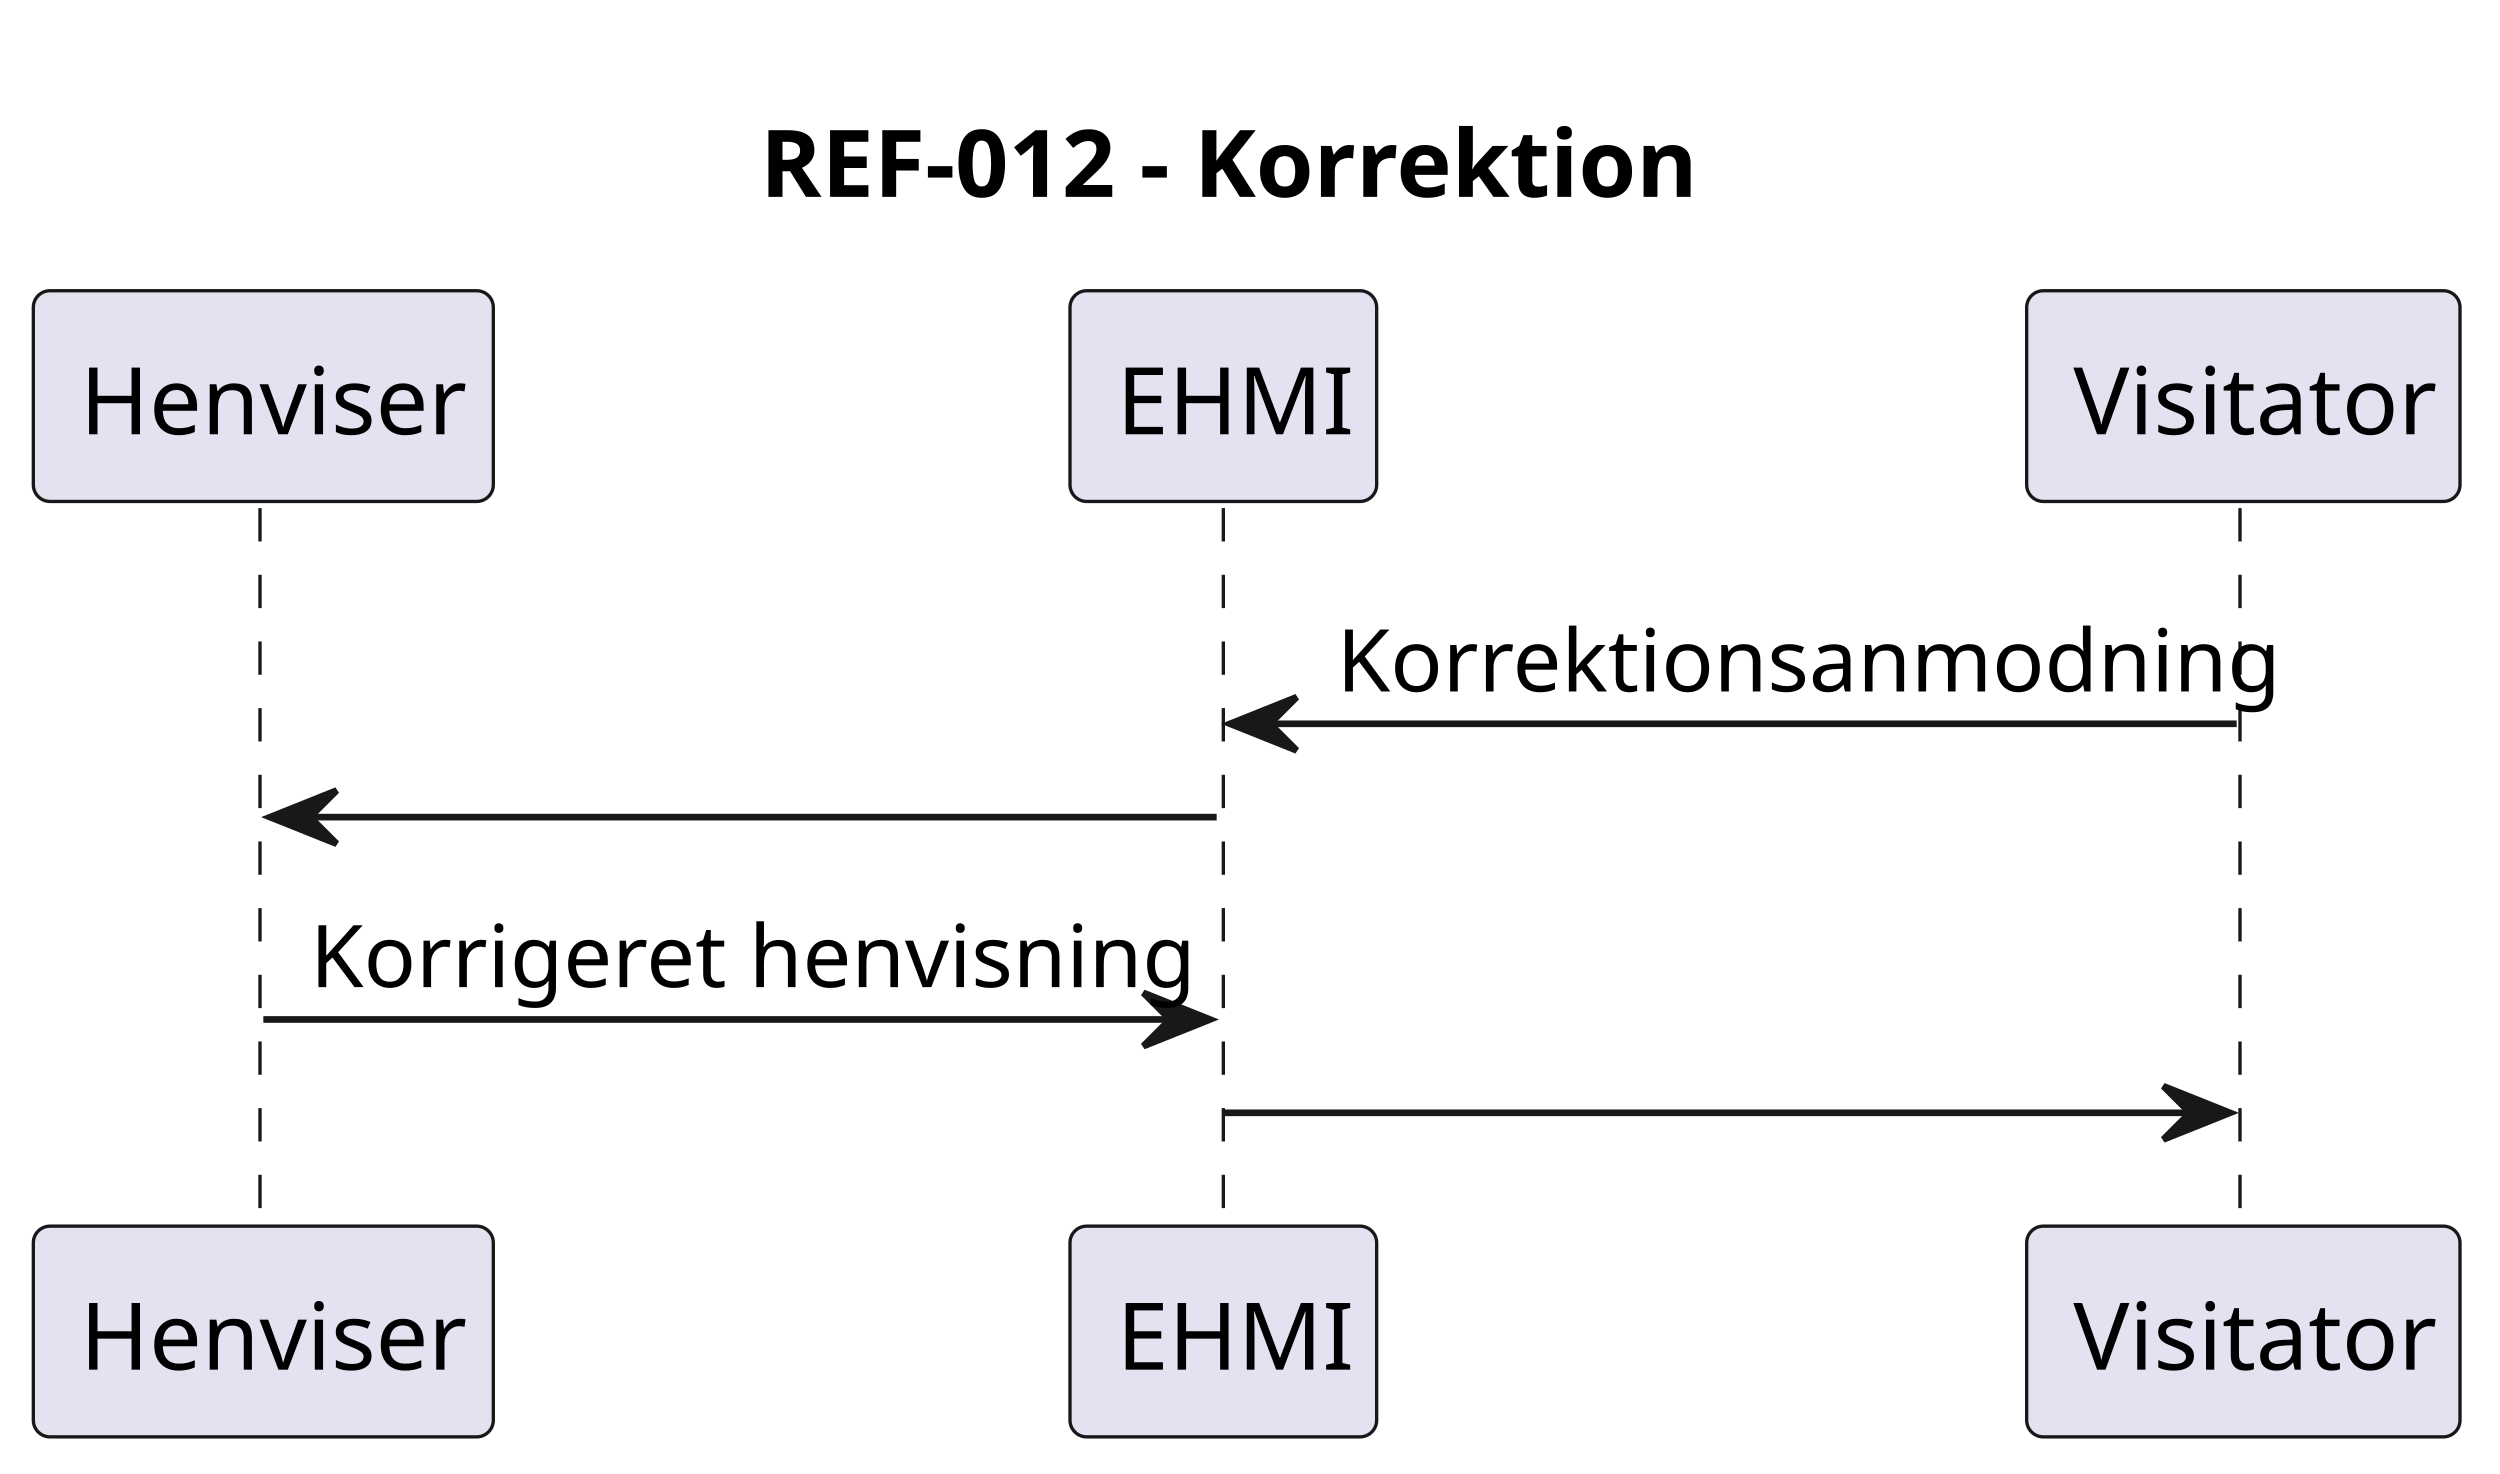
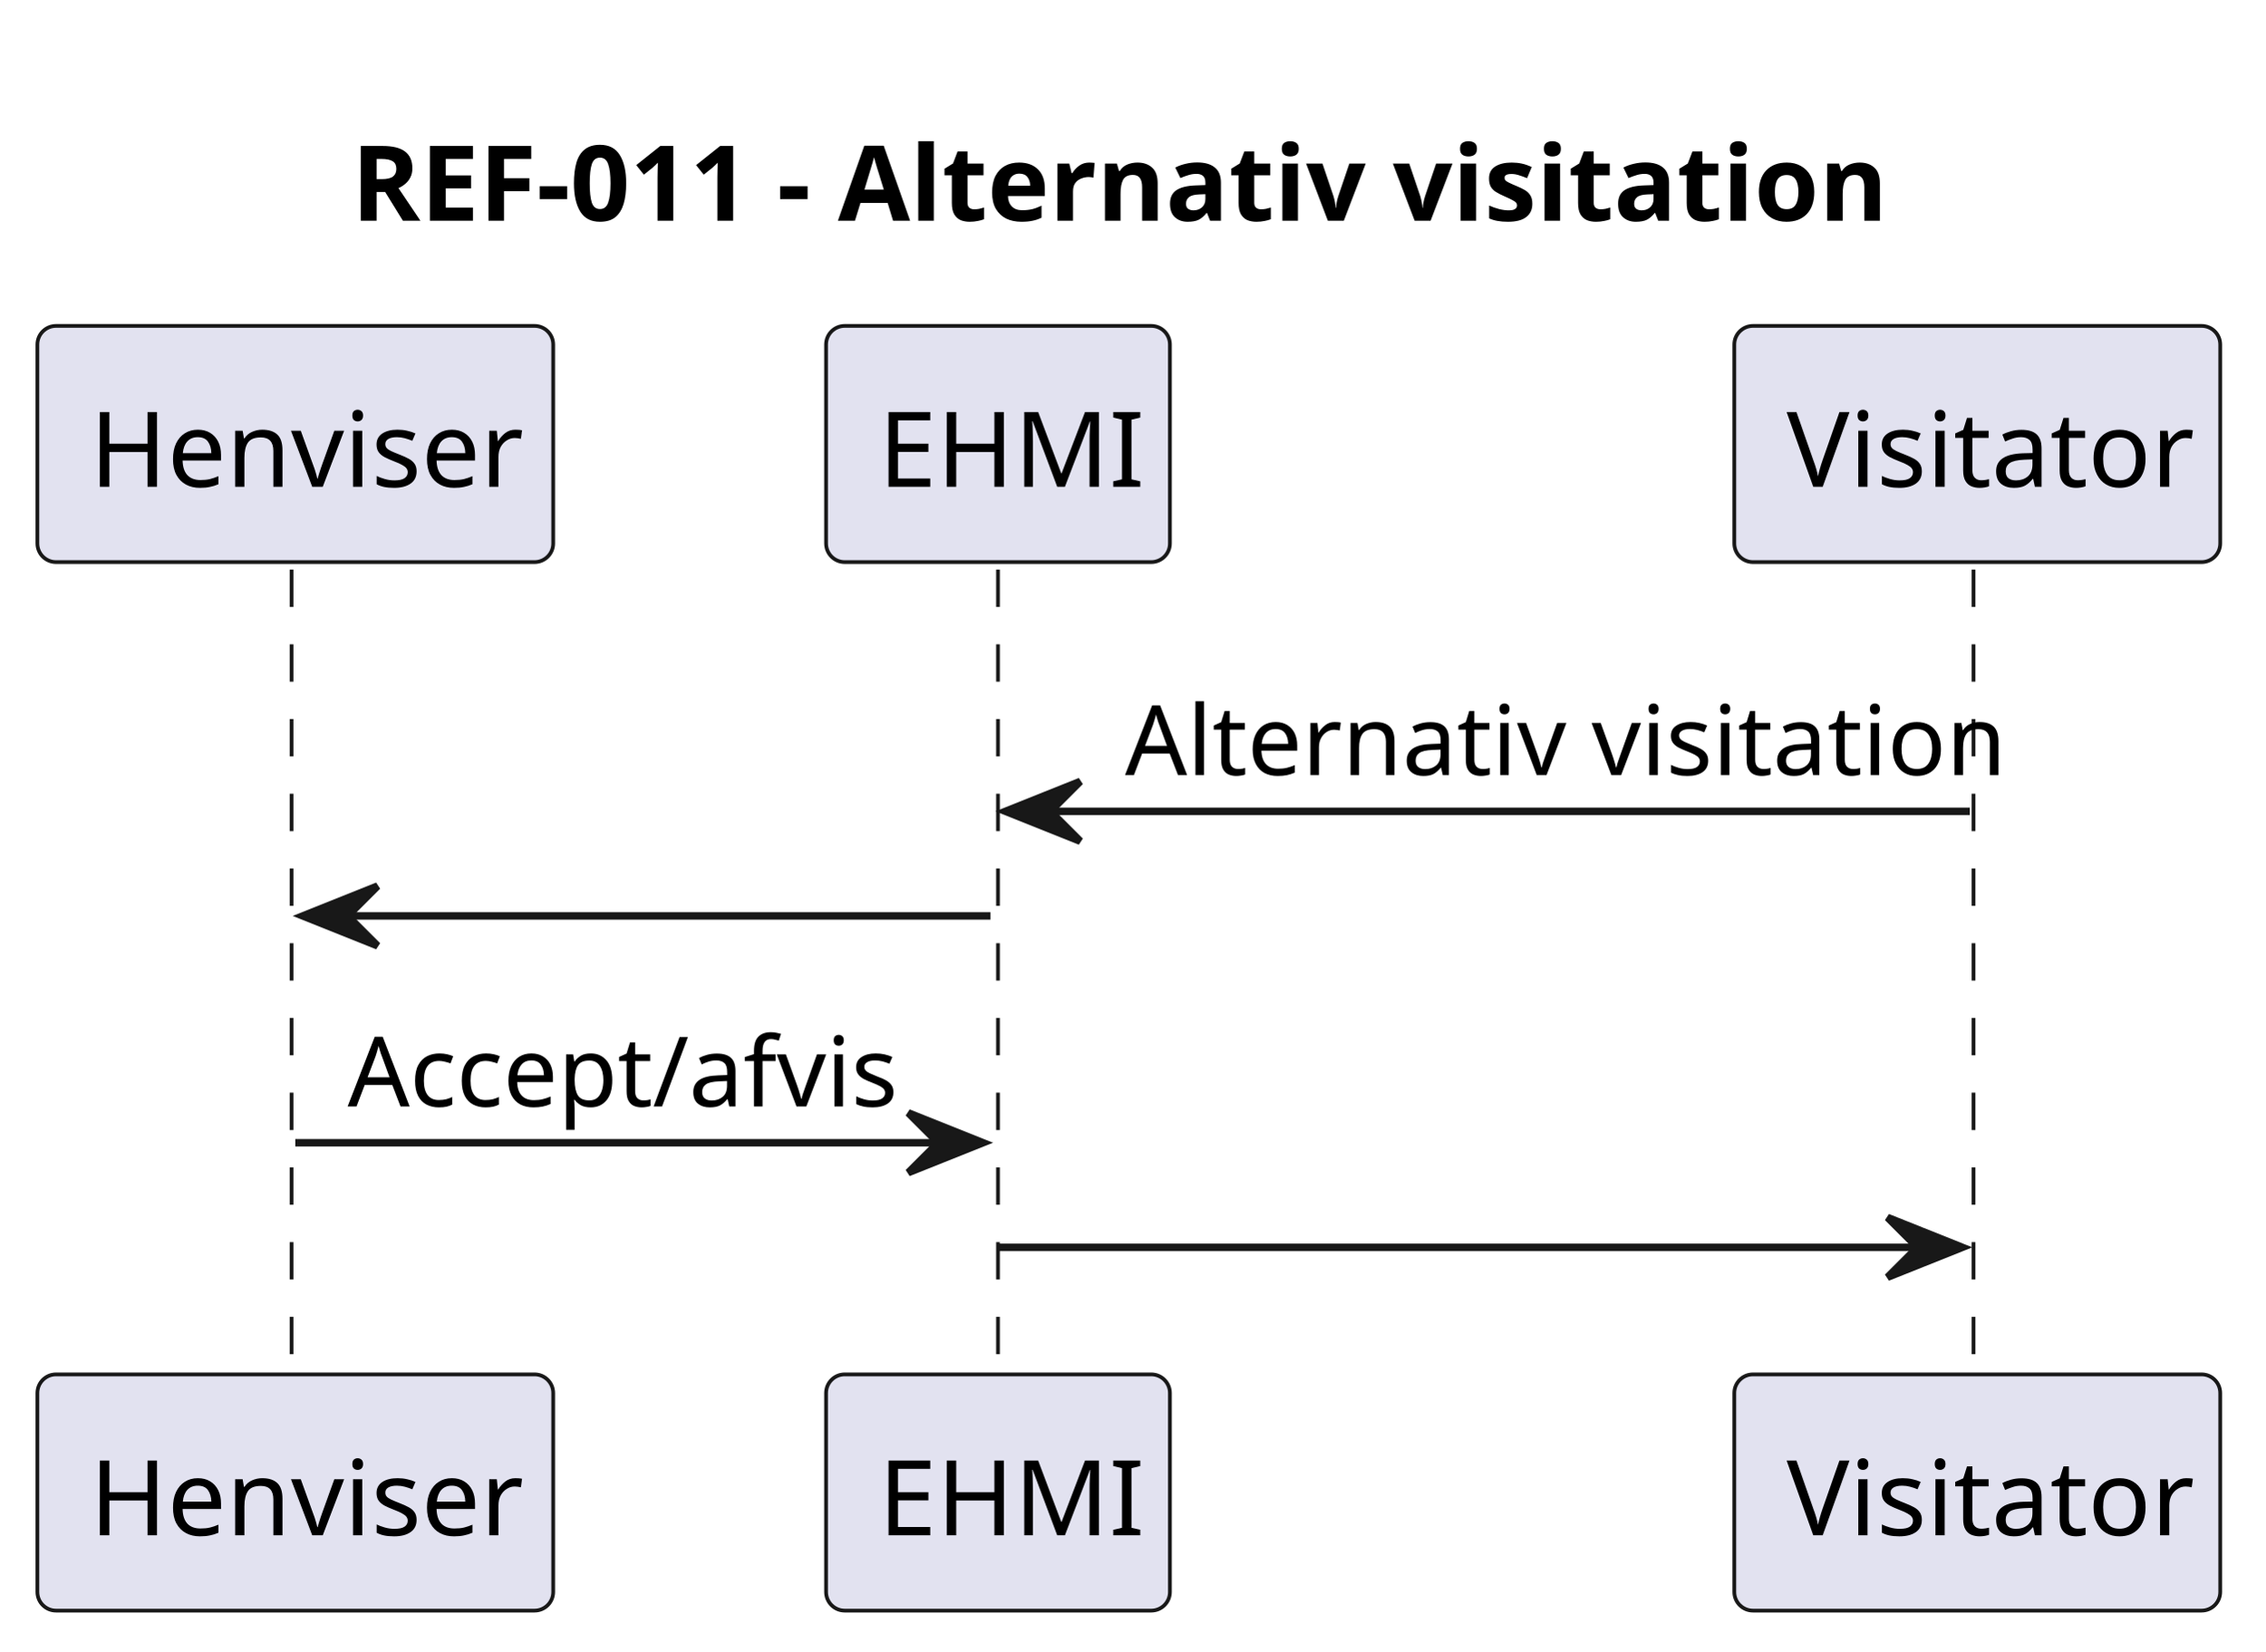
- <svg xmlns="http://www.w3.org/2000/svg" contentStyleType="text/css" height="221px" preserveAspectRatio="none" style="width:375px;height:221px;background:#FFFFFF;" version="1.1" viewBox="0 0 375 221" width="375px" zoomAndPan="magnify">
+ <svg xmlns="http://www.w3.org/2000/svg" contentStyleType="text/css" height="221px" preserveAspectRatio="none" style="width:303px;height:221px;background:#FFFFFF;" version="1.1" viewBox="0 0 303 221" width="303px" zoomAndPan="magnify">
  <defs />
  <g>
-     <text fill="#000000" font-family="sans-serif" font-size="14" font-weight="bold" lengthAdjust="spacing" textLength="145" x="114" y="29.533">REF-012 - Korrektion</text>
+     <text fill="#000000" font-family="sans-serif" font-size="14" font-weight="bold" lengthAdjust="spacing" textLength="207" x="47" y="29.533">REF-011 - Alternativ visitation</text>
    <line style="stroke:#181818;stroke-width:0.5;stroke-dasharray:5.0,5.0;" x1="39" x2="39" y1="76.219" y2="184.922" />
-     <line style="stroke:#181818;stroke-width:0.5;stroke-dasharray:5.0,5.0;" x1="183.5" x2="183.5" y1="76.219" y2="184.922" />
-     <line style="stroke:#181818;stroke-width:0.5;stroke-dasharray:5.0,5.0;" x1="336" x2="336" y1="76.219" y2="184.922" />
+     <line style="stroke:#181818;stroke-width:0.5;stroke-dasharray:5.0,5.0;" x1="133.5" x2="133.5" y1="76.219" y2="184.922" />
+     <line style="stroke:#181818;stroke-width:0.5;stroke-dasharray:5.0,5.0;" x1="264" x2="264" y1="76.219" y2="184.922" />
    <rect fill="#E2E2F0" height="31.609" rx="2.5" ry="2.5" style="stroke:#181818;stroke-width:0.5;" width="69" x="5" y="43.609" />
    <text fill="#000000" font-family="sans-serif" font-size="14" lengthAdjust="spacing" textLength="55" x="12" y="65.143">Henviser</text>
    <rect fill="#E2E2F0" height="31.609" rx="2.5" ry="2.5" style="stroke:#181818;stroke-width:0.5;" width="69" x="5" y="183.922" />
    <text fill="#000000" font-family="sans-serif" font-size="14" lengthAdjust="spacing" textLength="55" x="12" y="205.455">Henviser</text>
-     <rect fill="#E2E2F0" height="31.609" rx="2.5" ry="2.5" style="stroke:#181818;stroke-width:0.5;" width="46" x="160.5" y="43.609" />
-     <text fill="#000000" font-family="sans-serif" font-size="14" lengthAdjust="spacing" textLength="32" x="167.5" y="65.143">EHMI</text>
-     <rect fill="#E2E2F0" height="31.609" rx="2.5" ry="2.5" style="stroke:#181818;stroke-width:0.5;" width="46" x="160.5" y="183.922" />
-     <text fill="#000000" font-family="sans-serif" font-size="14" lengthAdjust="spacing" textLength="32" x="167.5" y="205.455">EHMI</text>
-     <rect fill="#E2E2F0" height="31.609" rx="2.5" ry="2.5" style="stroke:#181818;stroke-width:0.5;" width="65" x="304" y="43.609" />
-     <text fill="#000000" font-family="sans-serif" font-size="14" lengthAdjust="spacing" textLength="51" x="311" y="65.143">Visitator</text>
-     <rect fill="#E2E2F0" height="31.609" rx="2.5" ry="2.5" style="stroke:#181818;stroke-width:0.5;" width="65" x="304" y="183.922" />
-     <text fill="#000000" font-family="sans-serif" font-size="14" lengthAdjust="spacing" textLength="51" x="311" y="205.455">Visitator</text>
-     <polygon fill="#181818" points="194.5,104.57,184.5,108.57,194.5,112.57,190.5,108.57" style="stroke:#181818;stroke-width:1.0;" />
-     <line style="stroke:#181818;stroke-width:1.0;" x1="188.5" x2="335.5" y1="108.57" y2="108.57" />
-     <text fill="#000000" font-family="sans-serif" font-size="13" lengthAdjust="spacing" textLength="129" x="200.5" y="103.714">Korrektionsanmodning</text>
+     <rect fill="#E2E2F0" height="31.609" rx="2.5" ry="2.5" style="stroke:#181818;stroke-width:0.5;" width="46" x="110.5" y="43.609" />
+     <text fill="#000000" font-family="sans-serif" font-size="14" lengthAdjust="spacing" textLength="32" x="117.5" y="65.143">EHMI</text>
+     <rect fill="#E2E2F0" height="31.609" rx="2.5" ry="2.5" style="stroke:#181818;stroke-width:0.5;" width="46" x="110.5" y="183.922" />
+     <text fill="#000000" font-family="sans-serif" font-size="14" lengthAdjust="spacing" textLength="32" x="117.5" y="205.455">EHMI</text>
+     <rect fill="#E2E2F0" height="31.609" rx="2.5" ry="2.5" style="stroke:#181818;stroke-width:0.5;" width="65" x="232" y="43.609" />
+     <text fill="#000000" font-family="sans-serif" font-size="14" lengthAdjust="spacing" textLength="51" x="239" y="65.143">Visitator</text>
+     <rect fill="#E2E2F0" height="31.609" rx="2.5" ry="2.5" style="stroke:#181818;stroke-width:0.5;" width="65" x="232" y="183.922" />
+     <text fill="#000000" font-family="sans-serif" font-size="14" lengthAdjust="spacing" textLength="51" x="239" y="205.455">Visitator</text>
+     <polygon fill="#181818" points="144.5,104.57,134.5,108.57,144.5,112.57,140.5,108.57" style="stroke:#181818;stroke-width:1.0;" />
+     <line style="stroke:#181818;stroke-width:1.0;" x1="138.5" x2="263.5" y1="108.57" y2="108.57" />
+     <text fill="#000000" font-family="sans-serif" font-size="13" lengthAdjust="spacing" textLength="107" x="150.5" y="103.714">Alternativ visitation</text>
    <polygon fill="#181818" points="50.5,118.57,40.5,122.57,50.5,126.57,46.5,122.57" style="stroke:#181818;stroke-width:1.0;" />
-     <line style="stroke:#181818;stroke-width:1.0;" x1="44.5" x2="182.5" y1="122.57" y2="122.57" />
-     <polygon fill="#181818" points="171.5,148.922,181.5,152.922,171.5,156.922,175.5,152.922" style="stroke:#181818;stroke-width:1.0;" />
-     <line style="stroke:#181818;stroke-width:1.0;" x1="39.5" x2="177.5" y1="152.922" y2="152.922" />
-     <text fill="#000000" font-family="sans-serif" font-size="13" lengthAdjust="spacing" textLength="120" x="46.5" y="148.065">Korrigeret henvisning</text>
-     <polygon fill="#181818" points="324.5,162.922,334.5,166.922,324.5,170.922,328.5,166.922" style="stroke:#181818;stroke-width:1.0;" />
-     <line style="stroke:#181818;stroke-width:1.0;" x1="183.5" x2="330.5" y1="166.922" y2="166.922" />
+     <line style="stroke:#181818;stroke-width:1.0;" x1="44.5" x2="132.5" y1="122.57" y2="122.57" />
+     <polygon fill="#181818" points="121.5,148.922,131.5,152.922,121.5,156.922,125.5,152.922" style="stroke:#181818;stroke-width:1.0;" />
+     <line style="stroke:#181818;stroke-width:1.0;" x1="39.5" x2="127.5" y1="152.922" y2="152.922" />
+     <text fill="#000000" font-family="sans-serif" font-size="13" lengthAdjust="spacing" textLength="70" x="46.5" y="148.065">Accept/afvis</text>
+     <polygon fill="#181818" points="252.5,162.922,262.5,166.922,252.5,170.922,256.5,166.922" style="stroke:#181818;stroke-width:1.0;" />
+     <line style="stroke:#181818;stroke-width:1.0;" x1="133.5" x2="258.5" y1="166.922" y2="166.922" />
  </g>
</svg>
